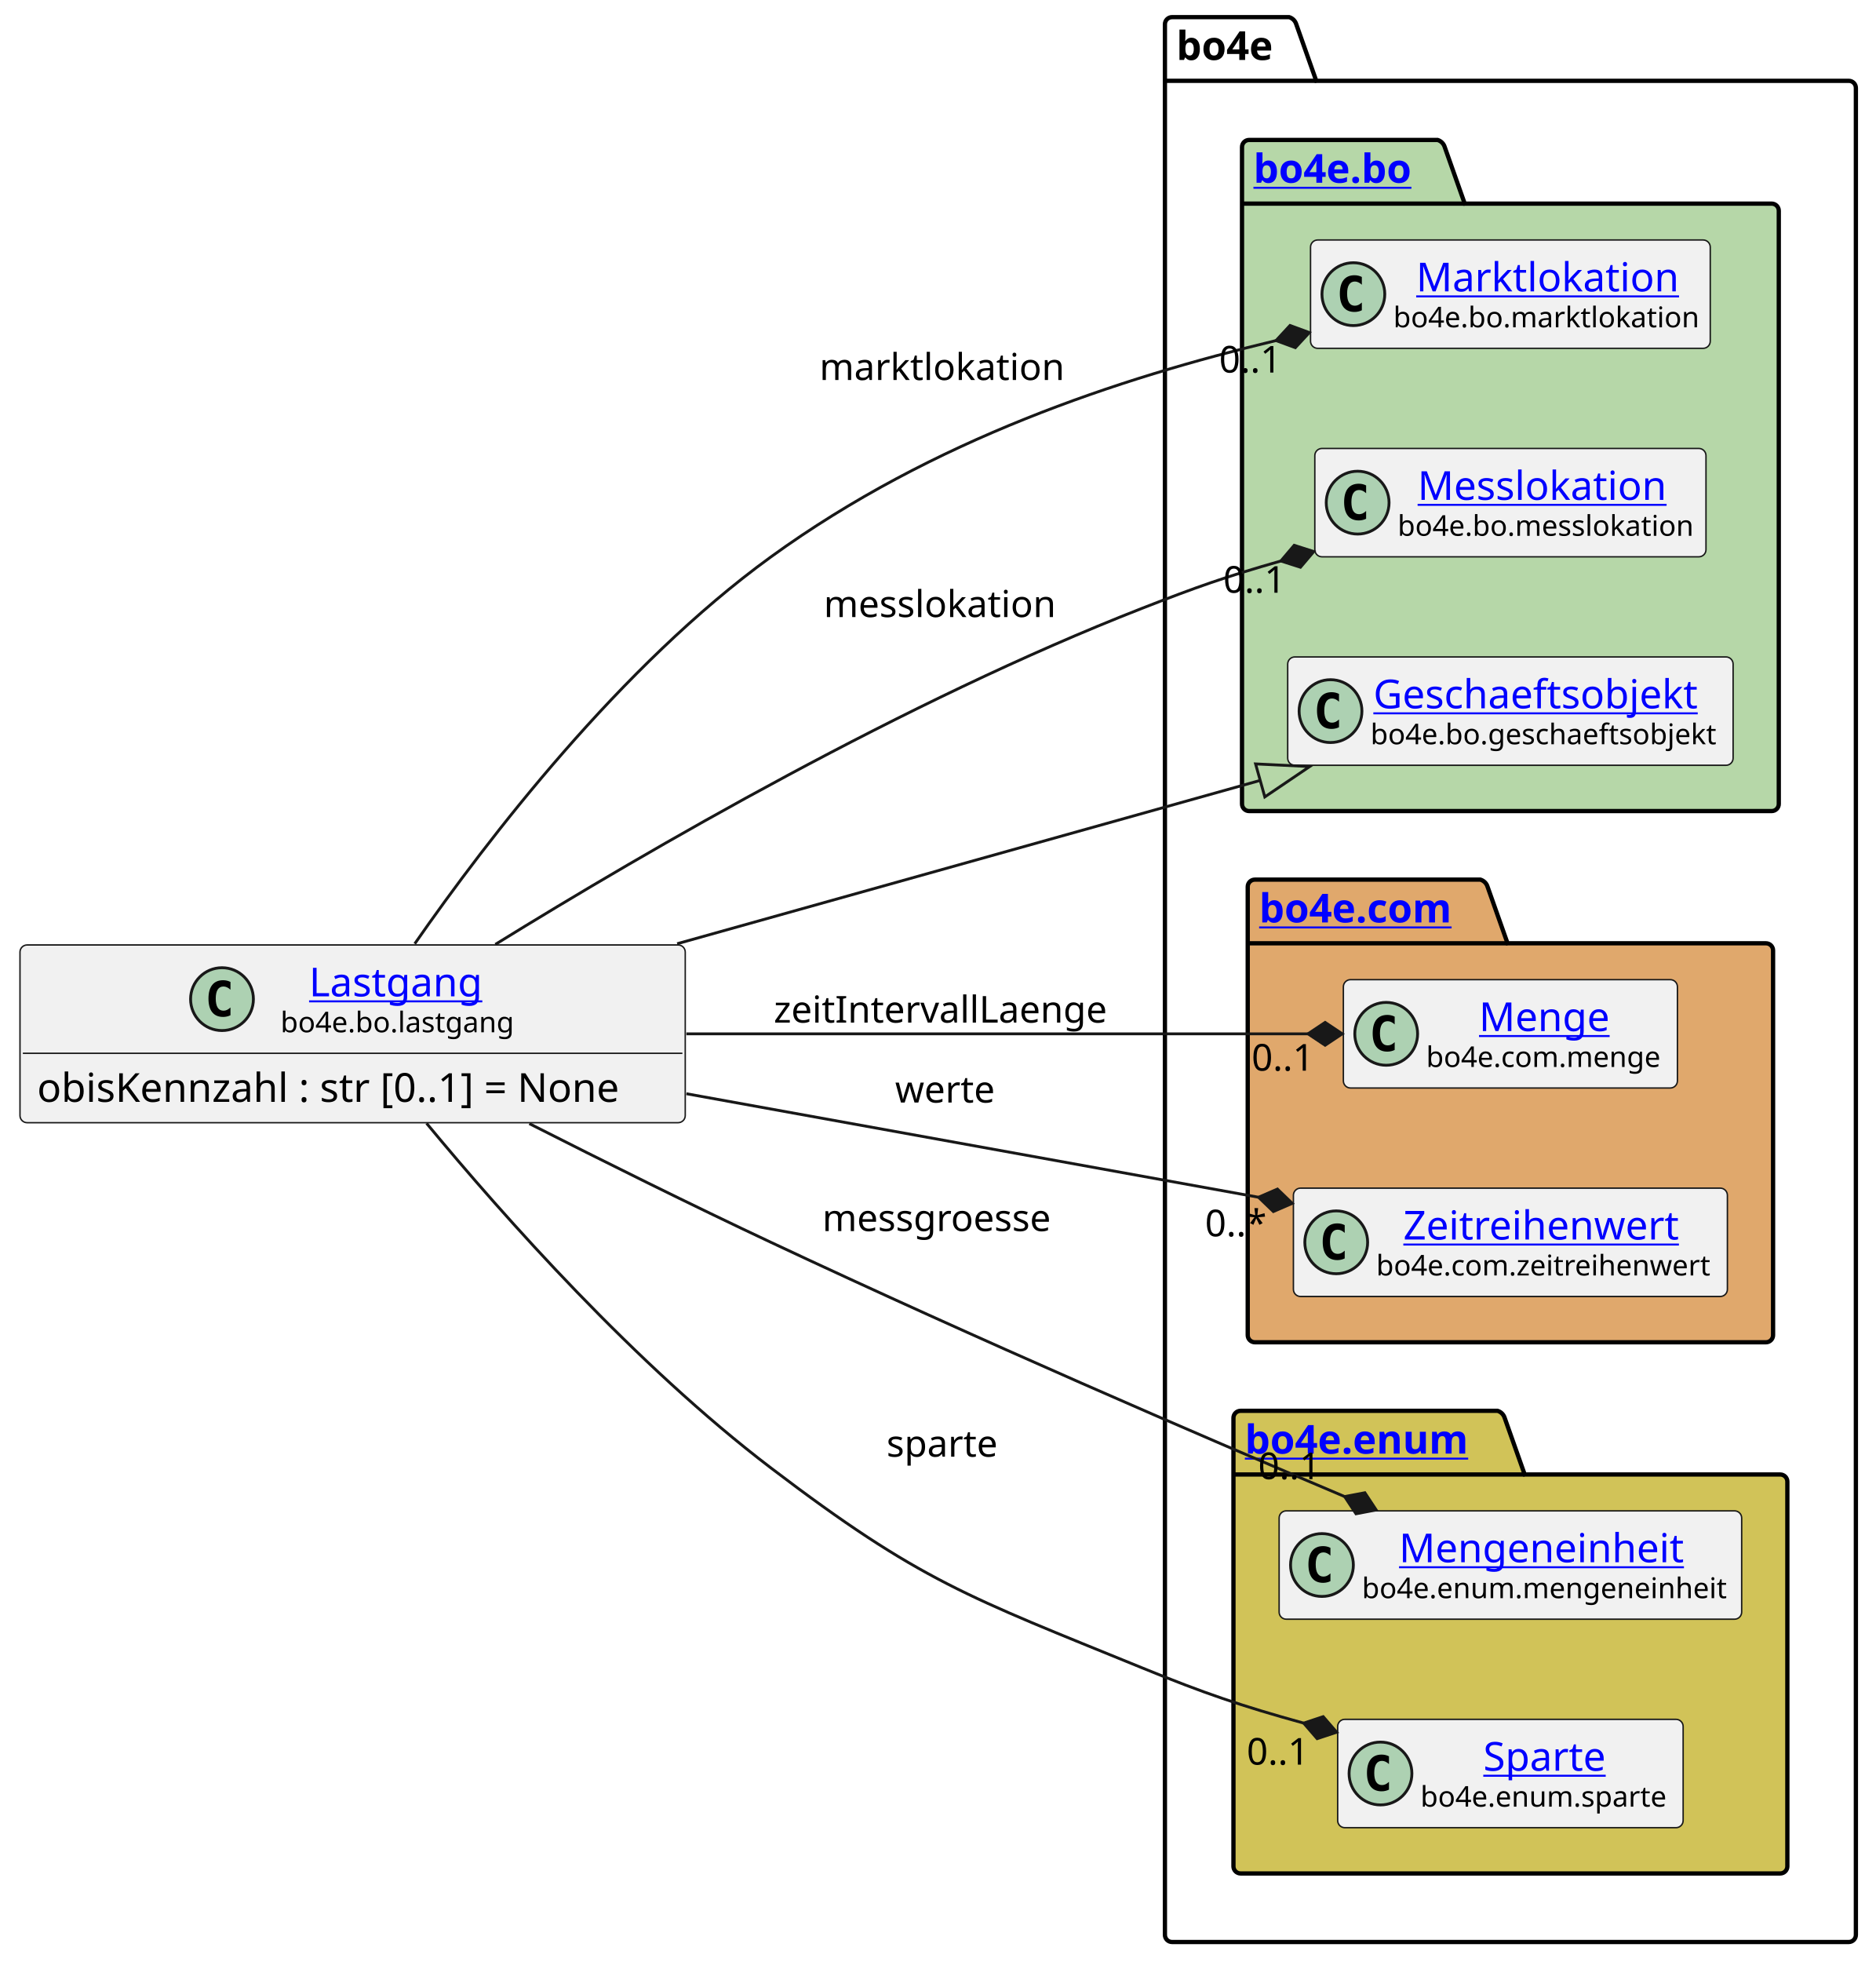
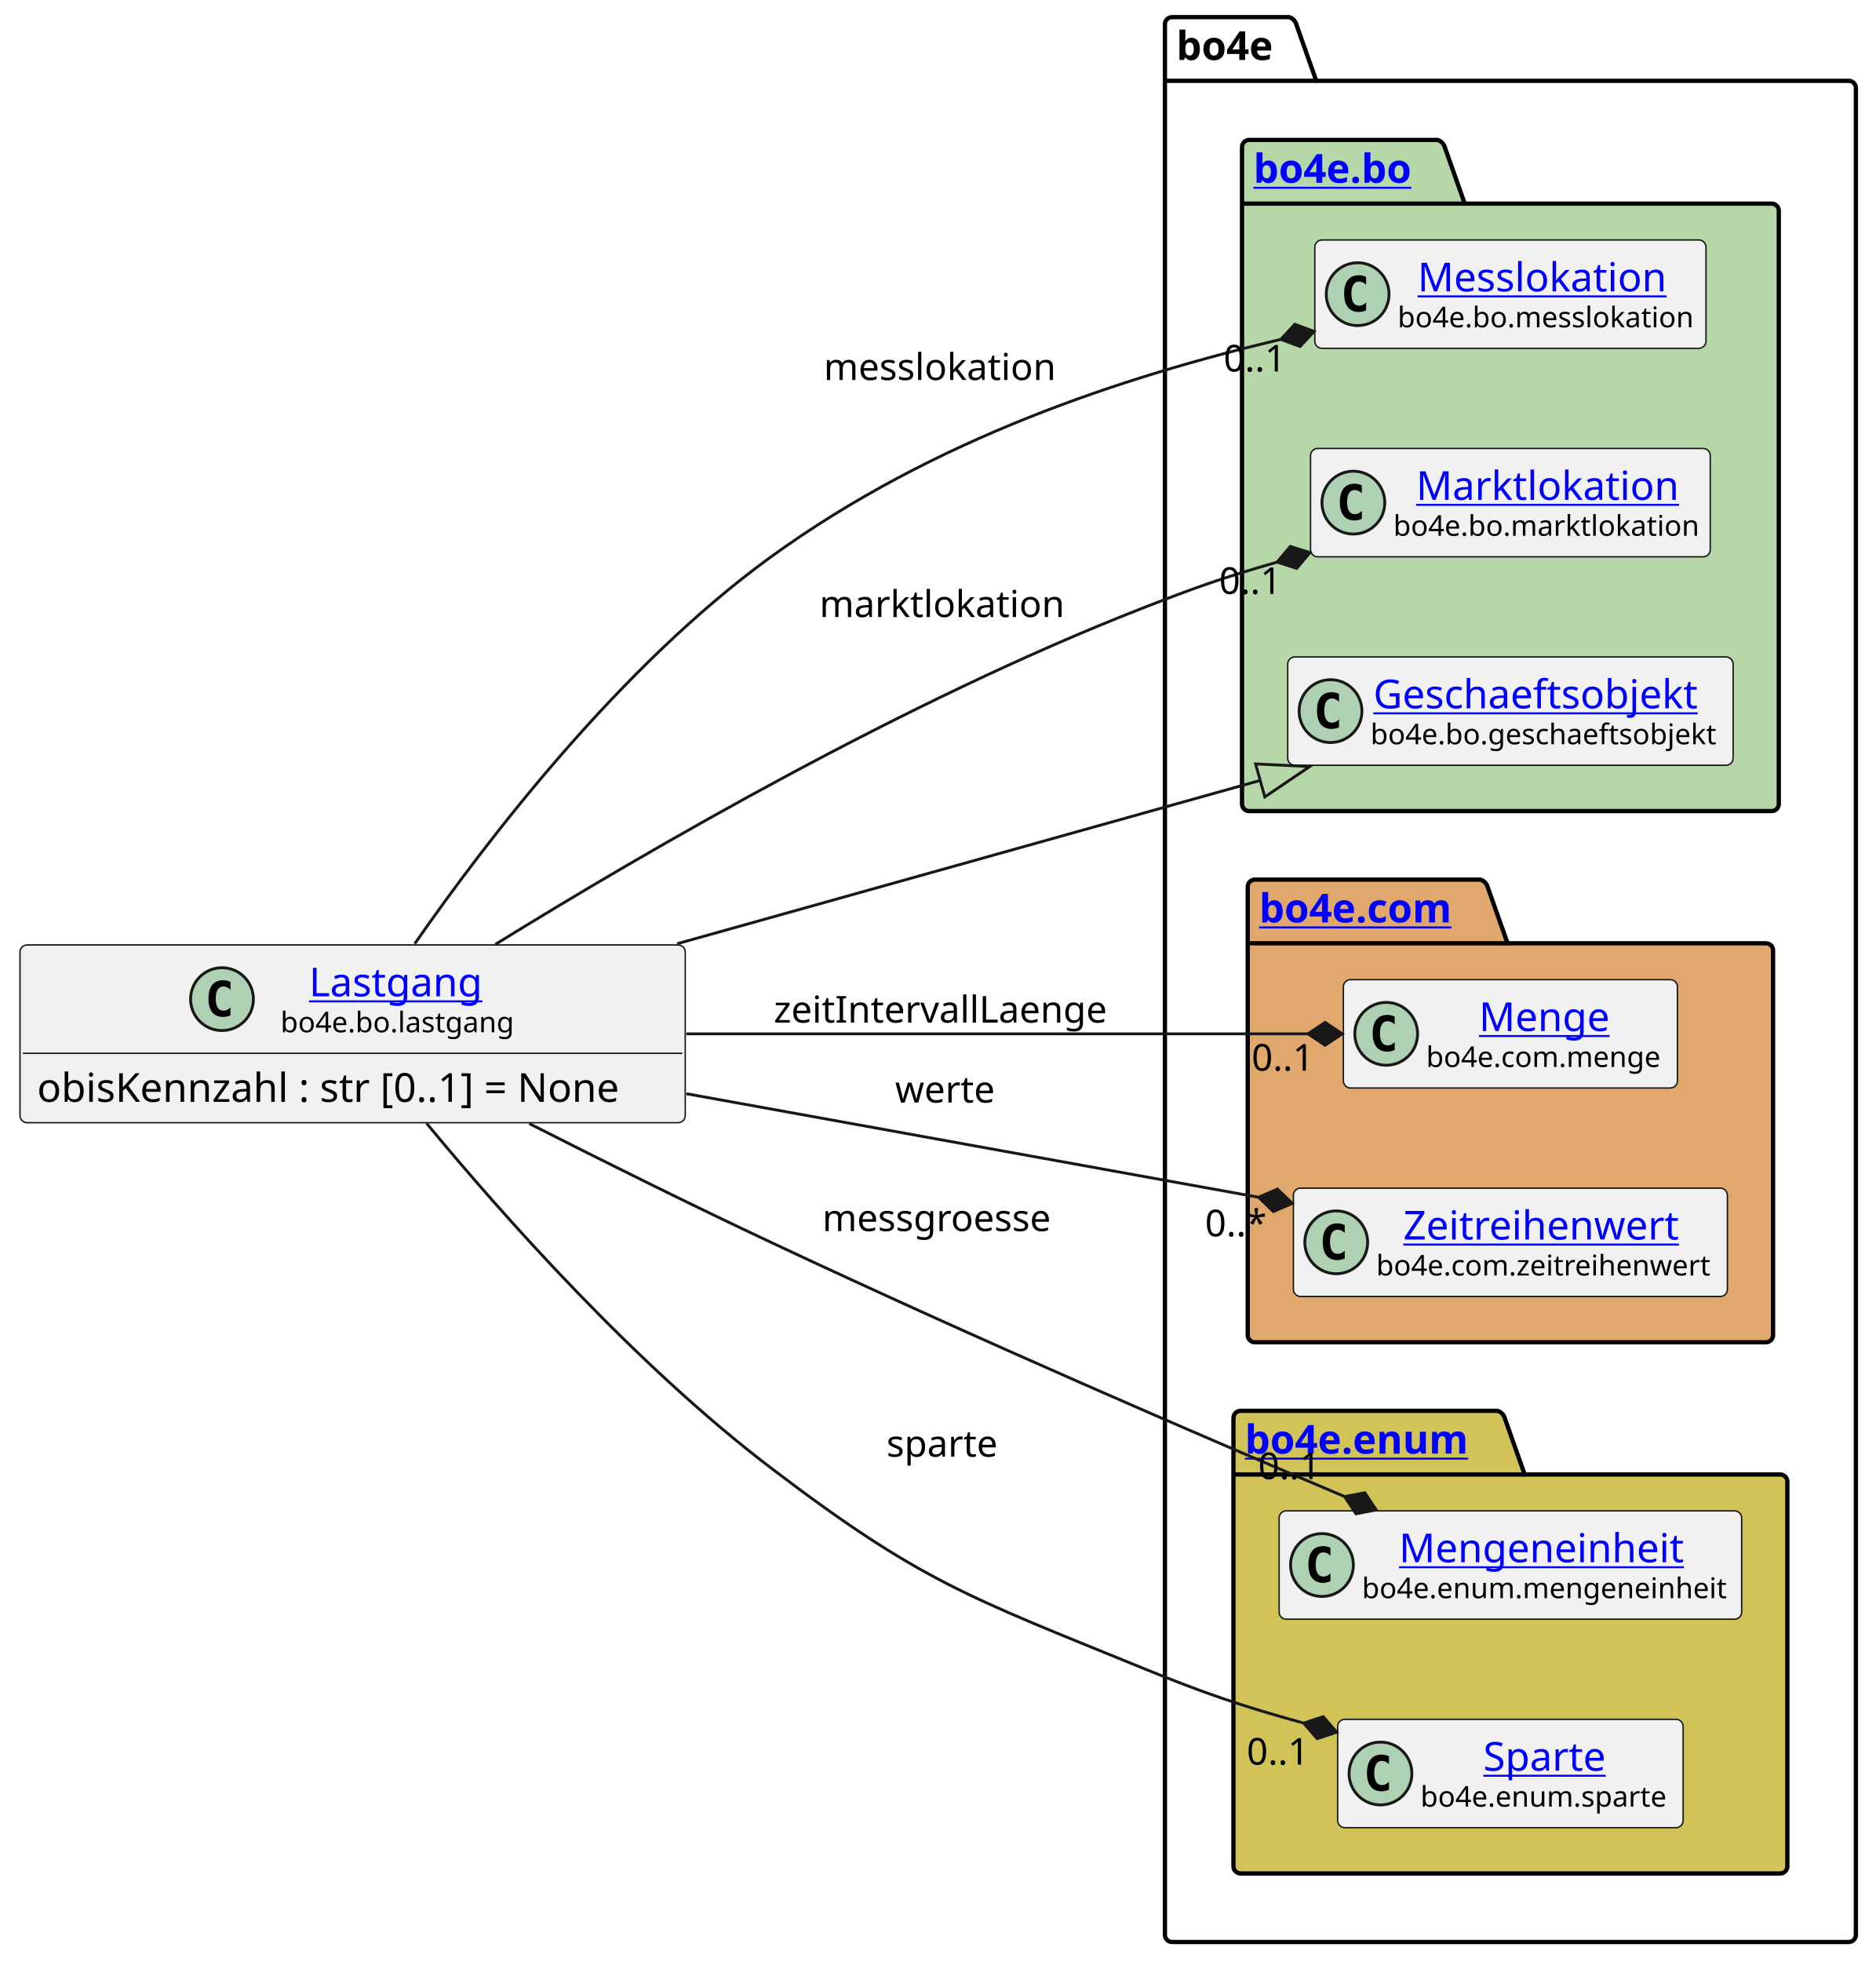
<svg xmlns="http://www.w3.org/2000/svg" xmlns:xlink="http://www.w3.org/1999/xlink" contentStyleType="text/css" height="687px" preserveAspectRatio="none" style="width:657px;height:687px;background:#FFFFFF;" version="1.1" viewBox="0 0 657 687" width="657px" zoomAndPan="magnify">
  <defs />
  <g>
    <g id="cluster_bo4e">
      <path d="M410.5,6 L451.5,6 A3.75,3.75 0 0 1 454,8.5 L461,28.297 L647.5,28.297 A2.5,2.5 0 0 1 650,30.797 L650,677.5 A2.5,2.5 0 0 1 647.5,680 L410.5,680 A2.5,2.5 0 0 1 408,677.5 L408,8.5 A2.5,2.5 0 0 1 410.5,6 " fill="none" style="stroke:#000000;stroke-width:1.5;" />
      <line style="stroke:#000000;stroke-width:1.5;" x1="408" x2="461" y1="28.297" y2="28.297" />
      <text fill="#000000" font-family="sans-serif" font-size="14" font-weight="bold" lengthAdjust="spacing" textLength="40" x="412" y="20.995">bo4e</text>
    </g>
    <g id="cluster_bo">
      <path d="M437.5,49 L503.5,49 A3.75,3.75 0 0 1 506,51.5 L513,71.297 L620.5,71.297 A2.5,2.5 0 0 1 623,73.797 L623,281.5 A2.5,2.5 0 0 1 620.5,284 L437.5,284 A2.5,2.5 0 0 1 435,281.5 L435,51.5 A2.5,2.5 0 0 1 437.5,49 " fill="#B6D7A8" style="stroke:#000000;stroke-width:1.5;" />
      <line style="stroke:#000000;stroke-width:1.5;" x1="435" x2="513" y1="71.297" y2="71.297" />
      <a href="https://bo4e.github.io/BO4E-python/latest/api/bo4e.bo.html" target="_top" title="https://bo4e.github.io/BO4E-python/latest/api/bo4e.bo.html" xlink:actuate="onRequest" xlink:href="https://bo4e.github.io/BO4E-python/latest/api/bo4e.bo.html" xlink:show="new" xlink:title="https://bo4e.github.io/BO4E-python/latest/api/bo4e.bo.html" xlink:type="simple">
        <text fill="#0000FF" font-family="sans-serif" font-size="14" font-weight="bold" lengthAdjust="spacing" text-decoration="underline" textLength="65" x="439" y="63.995">bo4e.bo</text>
      </a>
    </g>
    <g id="cluster_com">
      <path d="M439.5,308 L518.5,308 A3.75,3.75 0 0 1 521,310.5 L528,330.297 L618.5,330.297 A2.5,2.5 0 0 1 621,332.797 L621,467.5 A2.5,2.5 0 0 1 618.5,470 L439.5,470 A2.5,2.5 0 0 1 437,467.5 L437,310.5 A2.5,2.5 0 0 1 439.5,308 " fill="#E0A86C" style="stroke:#000000;stroke-width:1.5;" />
      <line style="stroke:#000000;stroke-width:1.5;" x1="437" x2="528" y1="330.297" y2="330.297" />
      <a href="https://bo4e.github.io/BO4E-python/latest/api/bo4e.com.html" target="_top" title="https://bo4e.github.io/BO4E-python/latest/api/bo4e.com.html" xlink:actuate="onRequest" xlink:href="https://bo4e.github.io/BO4E-python/latest/api/bo4e.com.html" xlink:show="new" xlink:title="https://bo4e.github.io/BO4E-python/latest/api/bo4e.com.html" xlink:type="simple">
        <text fill="#0000FF" font-family="sans-serif" font-size="14" font-weight="bold" lengthAdjust="spacing" text-decoration="underline" textLength="78" x="441" y="322.995">bo4e.com</text>
      </a>
    </g>
    <g id="cluster_enum">
      <path d="M434.5,494 L524.5,494 A3.75,3.75 0 0 1 527,496.5 L534,516.297 L623.5,516.297 A2.5,2.5 0 0 1 626,518.797 L626,653.5 A2.5,2.5 0 0 1 623.5,656 L434.5,656 A2.5,2.5 0 0 1 432,653.5 L432,496.5 A2.5,2.5 0 0 1 434.5,494 " fill="#D1C358" style="stroke:#000000;stroke-width:1.5;" />
      <line style="stroke:#000000;stroke-width:1.5;" x1="432" x2="534" y1="516.297" y2="516.297" />
      <a href="https://bo4e.github.io/BO4E-python/latest/api/bo4e.enum.html" target="_top" title="https://bo4e.github.io/BO4E-python/latest/api/bo4e.enum.html" xlink:actuate="onRequest" xlink:href="https://bo4e.github.io/BO4E-python/latest/api/bo4e.enum.html" xlink:show="new" xlink:title="https://bo4e.github.io/BO4E-python/latest/api/bo4e.enum.html" xlink:type="simple">
        <text fill="#0000FF" font-family="sans-serif" font-size="14" font-weight="bold" lengthAdjust="spacing" text-decoration="underline" textLength="89" x="436" y="508.995">bo4e.enum</text>
      </a>
    </g>
+     <g id="elem_Messlokation">
+       <rect codeLine="8" fill="#F1F1F1" height="37.938" id="Messlokation" rx="2.5" ry="2.5" style="stroke:#181818;stroke-width:0.5;" width="137" x="460.5" y="84.03" />
+       <ellipse cx="475.5" cy="102.999" fill="#ADD1B2" rx="11" ry="11" style="stroke:#181818;stroke-width:1.0;" />
+       <path d="M478.469,108.639 Q477.891,108.936 477.25,109.077 Q476.609,109.233 475.906,109.233 Q473.406,109.233 472.078,107.593 Q470.766,105.936 470.766,102.811 Q470.766,99.686 472.078,98.03 Q473.406,96.374 475.906,96.374 Q476.609,96.374 477.25,96.53 Q477.906,96.686 478.469,96.983 L478.469,99.702 Q477.844,99.124 477.25,98.858 Q476.656,98.577 476.031,98.577 Q474.688,98.577 474,99.655 Q473.312,100.718 473.312,102.811 Q473.312,104.905 474,105.983 Q474.688,107.046 476.031,107.046 Q476.656,107.046 477.25,106.78 Q477.844,106.499 478.469,105.921 L478.469,108.639 Z " fill="#000000" />
+       <a href="https://bo4e.github.io/BO4E-python/latest/api/bo4e.bo.html#bo4e.bo.messlokation.Messlokation" target="_top" title="https://bo4e.github.io/BO4E-python/latest/api/bo4e.bo.html#bo4e.bo.messlokation.Messlokation" xlink:actuate="onRequest" xlink:href="https://bo4e.github.io/BO4E-python/latest/api/bo4e.bo.html#bo4e.bo.messlokation.Messlokation" xlink:show="new" xlink:title="https://bo4e.github.io/BO4E-python/latest/api/bo4e.bo.html#bo4e.bo.messlokation.Messlokation" xlink:type="simple">
+         <text fill="#0000FF" font-family="sans-serif" font-size="14" lengthAdjust="spacing" text-decoration="underline" textLength="91" x="496.5" y="102.025">Messlokation</text>
+       </a>
+       <text fill="#000000" font-family="sans-serif" font-size="10" lengthAdjust="spacing" textLength="105" x="489.5" y="114.609">bo4e.bo.messlokation</text>
+     </g>
    <g id="elem_Marktlokation">
-       <rect codeLine="8" fill="#F1F1F1" height="37.938" id="Marktlokation" rx="2.5" ry="2.5" style="stroke:#181818;stroke-width:0.5;" width="140" x="459" y="84.03" />
-       <ellipse cx="474" cy="102.999" fill="#ADD1B2" rx="11" ry="11" style="stroke:#181818;stroke-width:1.0;" />
-       <path d="M476.969,108.639 Q476.391,108.936 475.75,109.077 Q475.109,109.233 474.406,109.233 Q471.906,109.233 470.578,107.593 Q469.266,105.936 469.266,102.811 Q469.266,99.686 470.578,98.03 Q471.906,96.374 474.406,96.374 Q475.109,96.374 475.75,96.53 Q476.406,96.686 476.969,96.983 L476.969,99.702 Q476.344,99.124 475.75,98.858 Q475.156,98.577 474.531,98.577 Q473.188,98.577 472.5,99.655 Q471.812,100.718 471.812,102.811 Q471.812,104.905 472.5,105.983 Q473.188,107.046 474.531,107.046 Q475.156,107.046 475.75,106.78 Q476.344,106.499 476.969,105.921 L476.969,108.639 Z " fill="#000000" />
+       <rect codeLine="9" fill="#F1F1F1" height="37.938" id="Marktlokation" rx="2.5" ry="2.5" style="stroke:#181818;stroke-width:0.5;" width="140" x="459" y="157.03" />
+       <ellipse cx="474" cy="175.999" fill="#ADD1B2" rx="11" ry="11" style="stroke:#181818;stroke-width:1.0;" />
+       <path d="M476.969,181.639 Q476.391,181.936 475.75,182.077 Q475.109,182.233 474.406,182.233 Q471.906,182.233 470.578,180.593 Q469.266,178.936 469.266,175.811 Q469.266,172.686 470.578,171.03 Q471.906,169.374 474.406,169.374 Q475.109,169.374 475.75,169.53 Q476.406,169.686 476.969,169.983 L476.969,172.702 Q476.344,172.124 475.75,171.858 Q475.156,171.577 474.531,171.577 Q473.188,171.577 472.5,172.655 Q471.812,173.718 471.812,175.811 Q471.812,177.905 472.5,178.983 Q473.188,180.046 474.531,180.046 Q475.156,180.046 475.75,179.78 Q476.344,179.499 476.969,178.921 L476.969,181.639 Z " fill="#000000" />
      <a href="https://bo4e.github.io/BO4E-python/latest/api/bo4e.bo.html#bo4e.bo.marktlokation.Marktlokation" target="_top" title="https://bo4e.github.io/BO4E-python/latest/api/bo4e.bo.html#bo4e.bo.marktlokation.Marktlokation" xlink:actuate="onRequest" xlink:href="https://bo4e.github.io/BO4E-python/latest/api/bo4e.bo.html#bo4e.bo.marktlokation.Marktlokation" xlink:show="new" xlink:title="https://bo4e.github.io/BO4E-python/latest/api/bo4e.bo.html#bo4e.bo.marktlokation.Marktlokation" xlink:type="simple">
-         <text fill="#0000FF" font-family="sans-serif" font-size="14" lengthAdjust="spacing" text-decoration="underline" textLength="92" x="496" y="102.025">Marktlokation</text>
+         <text fill="#0000FF" font-family="sans-serif" font-size="14" lengthAdjust="spacing" text-decoration="underline" textLength="92" x="496" y="175.025">Marktlokation</text>
      </a>
-       <text fill="#000000" font-family="sans-serif" font-size="10" lengthAdjust="spacing" textLength="108" x="488" y="114.609">bo4e.bo.marktlokation</text>
-     </g>
-     <g id="elem_Messlokation">
-       <rect codeLine="9" fill="#F1F1F1" height="37.938" id="Messlokation" rx="2.5" ry="2.5" style="stroke:#181818;stroke-width:0.5;" width="137" x="460.5" y="157.03" />
-       <ellipse cx="475.5" cy="175.999" fill="#ADD1B2" rx="11" ry="11" style="stroke:#181818;stroke-width:1.0;" />
-       <path d="M478.469,181.639 Q477.891,181.936 477.25,182.077 Q476.609,182.233 475.906,182.233 Q473.406,182.233 472.078,180.593 Q470.766,178.936 470.766,175.811 Q470.766,172.686 472.078,171.03 Q473.406,169.374 475.906,169.374 Q476.609,169.374 477.25,169.53 Q477.906,169.686 478.469,169.983 L478.469,172.702 Q477.844,172.124 477.25,171.858 Q476.656,171.577 476.031,171.577 Q474.688,171.577 474,172.655 Q473.312,173.718 473.312,175.811 Q473.312,177.905 474,178.983 Q474.688,180.046 476.031,180.046 Q476.656,180.046 477.25,179.78 Q477.844,179.499 478.469,178.921 L478.469,181.639 Z " fill="#000000" />
-       <a href="https://bo4e.github.io/BO4E-python/latest/api/bo4e.bo.html#bo4e.bo.messlokation.Messlokation" target="_top" title="https://bo4e.github.io/BO4E-python/latest/api/bo4e.bo.html#bo4e.bo.messlokation.Messlokation" xlink:actuate="onRequest" xlink:href="https://bo4e.github.io/BO4E-python/latest/api/bo4e.bo.html#bo4e.bo.messlokation.Messlokation" xlink:show="new" xlink:title="https://bo4e.github.io/BO4E-python/latest/api/bo4e.bo.html#bo4e.bo.messlokation.Messlokation" xlink:type="simple">
-         <text fill="#0000FF" font-family="sans-serif" font-size="14" lengthAdjust="spacing" text-decoration="underline" textLength="91" x="496.5" y="175.025">Messlokation</text>
-       </a>
-       <text fill="#000000" font-family="sans-serif" font-size="10" lengthAdjust="spacing" textLength="105" x="489.5" y="187.609">bo4e.bo.messlokation</text>
+       <text fill="#000000" font-family="sans-serif" font-size="10" lengthAdjust="spacing" textLength="108" x="488" y="187.609">bo4e.bo.marktlokation</text>
    </g>
    <g id="elem_Geschaeftsobjekt">
      <rect codeLine="10" fill="#F1F1F1" height="37.938" id="Geschaeftsobjekt" rx="2.5" ry="2.5" style="stroke:#181818;stroke-width:0.5;" width="156" x="451" y="230.03" />
      <ellipse cx="466" cy="248.999" fill="#ADD1B2" rx="11" ry="11" style="stroke:#181818;stroke-width:1.0;" />
      <path d="M468.969,254.639 Q468.391,254.936 467.75,255.077 Q467.109,255.233 466.406,255.233 Q463.906,255.233 462.578,253.593 Q461.266,251.936 461.266,248.811 Q461.266,245.686 462.578,244.03 Q463.906,242.374 466.406,242.374 Q467.109,242.374 467.75,242.53 Q468.406,242.686 468.969,242.983 L468.969,245.702 Q468.344,245.124 467.75,244.858 Q467.156,244.577 466.531,244.577 Q465.188,244.577 464.5,245.655 Q463.812,246.718 463.812,248.811 Q463.812,250.905 464.5,251.983 Q465.188,253.046 466.531,253.046 Q467.156,253.046 467.75,252.78 Q468.344,252.499 468.969,251.921 L468.969,254.639 Z " fill="#000000" />
      <a href="https://bo4e.github.io/BO4E-python/latest/api/bo4e.bo.html#bo4e.bo.geschaeftsobjekt.Geschaeftsobjekt" target="_top" title="https://bo4e.github.io/BO4E-python/latest/api/bo4e.bo.html#bo4e.bo.geschaeftsobjekt.Geschaeftsobjekt" xlink:actuate="onRequest" xlink:href="https://bo4e.github.io/BO4E-python/latest/api/bo4e.bo.html#bo4e.bo.geschaeftsobjekt.Geschaeftsobjekt" xlink:show="new" xlink:title="https://bo4e.github.io/BO4E-python/latest/api/bo4e.bo.html#bo4e.bo.geschaeftsobjekt.Geschaeftsobjekt" xlink:type="simple">
        <text fill="#0000FF" font-family="sans-serif" font-size="14" lengthAdjust="spacing" text-decoration="underline" textLength="122" x="481" y="248.025">Geschaeftsobjekt</text>
      </a>
      <text fill="#000000" font-family="sans-serif" font-size="10" lengthAdjust="spacing" textLength="124" x="480" y="260.609">bo4e.bo.geschaeftsobjekt</text>
    </g>
    <g id="elem_Menge">
      <rect codeLine="13" fill="#F1F1F1" height="37.938" id="Menge" rx="2.5" ry="2.5" style="stroke:#181818;stroke-width:0.5;" width="117" x="470.5" y="343.03" />
      <ellipse cx="485.5" cy="361.999" fill="#ADD1B2" rx="11" ry="11" style="stroke:#181818;stroke-width:1.0;" />
      <path d="M488.469,367.639 Q487.891,367.936 487.25,368.077 Q486.609,368.233 485.906,368.233 Q483.406,368.233 482.078,366.592 Q480.766,364.936 480.766,361.811 Q480.766,358.686 482.078,357.03 Q483.406,355.374 485.906,355.374 Q486.609,355.374 487.25,355.53 Q487.906,355.686 488.469,355.983 L488.469,358.702 Q487.844,358.124 487.25,357.858 Q486.656,357.577 486.031,357.577 Q484.688,357.577 484,358.655 Q483.312,359.717 483.312,361.811 Q483.312,363.905 484,364.983 Q484.688,366.046 486.031,366.046 Q486.656,366.046 487.25,365.78 Q487.844,365.499 488.469,364.921 L488.469,367.639 Z " fill="#000000" />
      <a href="https://bo4e.github.io/BO4E-python/latest/api/bo4e.com.html#bo4e.com.menge.Menge" target="_top" title="https://bo4e.github.io/BO4E-python/latest/api/bo4e.com.html#bo4e.com.menge.Menge" xlink:actuate="onRequest" xlink:href="https://bo4e.github.io/BO4E-python/latest/api/bo4e.com.html#bo4e.com.menge.Menge" xlink:show="new" xlink:title="https://bo4e.github.io/BO4E-python/latest/api/bo4e.com.html#bo4e.com.menge.Menge" xlink:type="simple">
        <text fill="#0000FF" font-family="sans-serif" font-size="14" lengthAdjust="spacing" text-decoration="underline" textLength="48" x="518" y="361.025">Menge</text>
      </a>
      <text fill="#000000" font-family="sans-serif" font-size="10" lengthAdjust="spacing" textLength="85" x="499.5" y="373.609">bo4e.com.menge</text>
    </g>
    <g id="elem_Zeitreihenwert">
      <rect codeLine="14" fill="#F1F1F1" height="37.938" id="Zeitreihenwert" rx="2.5" ry="2.5" style="stroke:#181818;stroke-width:0.5;" width="152" x="453" y="416.03" />
      <ellipse cx="468" cy="434.999" fill="#ADD1B2" rx="11" ry="11" style="stroke:#181818;stroke-width:1.0;" />
      <path d="M470.969,440.639 Q470.391,440.936 469.75,441.077 Q469.109,441.233 468.406,441.233 Q465.906,441.233 464.578,439.592 Q463.266,437.936 463.266,434.811 Q463.266,431.686 464.578,430.03 Q465.906,428.374 468.406,428.374 Q469.109,428.374 469.75,428.53 Q470.406,428.686 470.969,428.983 L470.969,431.702 Q470.344,431.124 469.75,430.858 Q469.156,430.577 468.531,430.577 Q467.188,430.577 466.5,431.655 Q465.812,432.717 465.812,434.811 Q465.812,436.905 466.5,437.983 Q467.188,439.046 468.531,439.046 Q469.156,439.046 469.75,438.78 Q470.344,438.499 470.969,437.921 L470.969,440.639 Z " fill="#000000" />
      <a href="https://bo4e.github.io/BO4E-python/latest/api/bo4e.com.html#bo4e.com.zeitreihenwert.Zeitreihenwert" target="_top" title="https://bo4e.github.io/BO4E-python/latest/api/bo4e.com.html#bo4e.com.zeitreihenwert.Zeitreihenwert" xlink:actuate="onRequest" xlink:href="https://bo4e.github.io/BO4E-python/latest/api/bo4e.com.html#bo4e.com.zeitreihenwert.Zeitreihenwert" xlink:show="new" xlink:title="https://bo4e.github.io/BO4E-python/latest/api/bo4e.com.html#bo4e.com.zeitreihenwert.Zeitreihenwert" xlink:type="simple">
        <text fill="#0000FF" font-family="sans-serif" font-size="14" lengthAdjust="spacing" text-decoration="underline" textLength="101" x="491.5" y="434.025">Zeitreihenwert</text>
      </a>
      <text fill="#000000" font-family="sans-serif" font-size="10" lengthAdjust="spacing" textLength="120" x="482" y="446.609">bo4e.com.zeitreihenwert</text>
    </g>
    <g id="elem_Mengeneinheit">
      <rect codeLine="17" fill="#F1F1F1" height="37.938" id="Mengeneinheit" rx="2.5" ry="2.5" style="stroke:#181818;stroke-width:0.5;" width="162" x="448" y="529.03" />
      <ellipse cx="463" cy="547.999" fill="#ADD1B2" rx="11" ry="11" style="stroke:#181818;stroke-width:1.0;" />
      <path d="M465.969,553.639 Q465.391,553.936 464.75,554.077 Q464.109,554.233 463.406,554.233 Q460.906,554.233 459.578,552.592 Q458.266,550.936 458.266,547.811 Q458.266,544.686 459.578,543.03 Q460.906,541.374 463.406,541.374 Q464.109,541.374 464.75,541.53 Q465.406,541.686 465.969,541.983 L465.969,544.702 Q465.344,544.124 464.75,543.858 Q464.156,543.577 463.531,543.577 Q462.188,543.577 461.5,544.655 Q460.812,545.717 460.812,547.811 Q460.812,549.905 461.5,550.983 Q462.188,552.046 463.531,552.046 Q464.156,552.046 464.75,551.78 Q465.344,551.499 465.969,550.921 L465.969,553.639 Z " fill="#000000" />
      <a href="https://bo4e.github.io/BO4E-python/latest/api/bo4e.enum.html#bo4e.enum.mengeneinheit.Mengeneinheit" target="_top" title="https://bo4e.github.io/BO4E-python/latest/api/bo4e.enum.html#bo4e.enum.mengeneinheit.Mengeneinheit" xlink:actuate="onRequest" xlink:href="https://bo4e.github.io/BO4E-python/latest/api/bo4e.enum.html#bo4e.enum.mengeneinheit.Mengeneinheit" xlink:show="new" xlink:title="https://bo4e.github.io/BO4E-python/latest/api/bo4e.enum.html#bo4e.enum.mengeneinheit.Mengeneinheit" xlink:type="simple">
        <text fill="#0000FF" font-family="sans-serif" font-size="14" lengthAdjust="spacing" text-decoration="underline" textLength="104" x="490" y="547.025">Mengeneinheit</text>
      </a>
      <text fill="#000000" font-family="sans-serif" font-size="10" lengthAdjust="spacing" textLength="130" x="477" y="559.609">bo4e.enum.mengeneinheit</text>
    </g>
    <g id="elem_Sparte">
      <rect codeLine="18" fill="#F1F1F1" height="37.938" id="Sparte" rx="2.5" ry="2.5" style="stroke:#181818;stroke-width:0.5;" width="121" x="468.5" y="602.03" />
      <ellipse cx="483.5" cy="620.999" fill="#ADD1B2" rx="11" ry="11" style="stroke:#181818;stroke-width:1.0;" />
      <path d="M486.469,626.639 Q485.891,626.936 485.25,627.077 Q484.609,627.233 483.906,627.233 Q481.406,627.233 480.078,625.592 Q478.766,623.936 478.766,620.811 Q478.766,617.686 480.078,616.03 Q481.406,614.374 483.906,614.374 Q484.609,614.374 485.25,614.53 Q485.906,614.686 486.469,614.983 L486.469,617.702 Q485.844,617.124 485.25,616.858 Q484.656,616.577 484.031,616.577 Q482.688,616.577 482,617.655 Q481.312,618.717 481.312,620.811 Q481.312,622.905 482,623.983 Q482.688,625.046 484.031,625.046 Q484.656,625.046 485.25,624.78 Q485.844,624.499 486.469,623.921 L486.469,626.639 Z " fill="#000000" />
      <a href="https://bo4e.github.io/BO4E-python/latest/api/bo4e.enum.html#bo4e.enum.sparte.Sparte" target="_top" title="https://bo4e.github.io/BO4E-python/latest/api/bo4e.enum.html#bo4e.enum.sparte.Sparte" xlink:actuate="onRequest" xlink:href="https://bo4e.github.io/BO4E-python/latest/api/bo4e.enum.html#bo4e.enum.sparte.Sparte" xlink:show="new" xlink:title="https://bo4e.github.io/BO4E-python/latest/api/bo4e.enum.html#bo4e.enum.sparte.Sparte" xlink:type="simple">
        <text fill="#0000FF" font-family="sans-serif" font-size="14" lengthAdjust="spacing" text-decoration="underline" textLength="45" x="519.5" y="620.025">Sparte</text>
      </a>
      <text fill="#000000" font-family="sans-serif" font-size="10" lengthAdjust="spacing" textLength="89" x="497.5" y="632.609">bo4e.enum.sparte</text>
    </g>
    <g id="elem_Lastgang">
      <rect codeLine="3" fill="#F1F1F1" height="62.234" id="Lastgang" rx="2.5" ry="2.5" style="stroke:#181818;stroke-width:0.5;" width="233" x="7" y="330.88" />
      <ellipse cx="77.75" cy="349.849" fill="#ADD1B2" rx="11" ry="11" style="stroke:#181818;stroke-width:1.0;" />
      <path d="M80.719,355.489 Q80.141,355.786 79.5,355.927 Q78.859,356.083 78.156,356.083 Q75.656,356.083 74.328,354.442 Q73.016,352.786 73.016,349.661 Q73.016,346.536 74.328,344.88 Q75.656,343.224 78.156,343.224 Q78.859,343.224 79.5,343.38 Q80.156,343.536 80.719,343.833 L80.719,346.552 Q80.094,345.974 79.5,345.708 Q78.906,345.427 78.281,345.427 Q76.938,345.427 76.25,346.505 Q75.562,347.567 75.562,349.661 Q75.562,351.755 76.25,352.833 Q76.938,353.896 78.281,353.896 Q78.906,353.896 79.5,353.63 Q80.094,353.349 80.719,352.771 L80.719,355.489 Z " fill="#000000" />
      <a href="https://bo4e.github.io/BO4E-python/latest/api/bo4e.bo.html#bo4e.bo.lastgang.Lastgang" target="_top" title="https://bo4e.github.io/BO4E-python/latest/api/bo4e.bo.html#bo4e.bo.lastgang.Lastgang" xlink:actuate="onRequest" xlink:href="https://bo4e.github.io/BO4E-python/latest/api/bo4e.bo.html#bo4e.bo.lastgang.Lastgang" xlink:show="new" xlink:title="https://bo4e.github.io/BO4E-python/latest/api/bo4e.bo.html#bo4e.bo.lastgang.Lastgang" xlink:type="simple">
        <text fill="#0000FF" font-family="sans-serif" font-size="14" lengthAdjust="spacing" text-decoration="underline" textLength="63" x="108.25" y="348.875">Lastgang</text>
      </a>
      <text fill="#000000" font-family="sans-serif" font-size="10" lengthAdjust="spacing" textLength="83" x="98.25" y="361.459">bo4e.bo.lastgang</text>
      <line style="stroke:#181818;stroke-width:0.5;" x1="8" x2="239" y1="368.817" y2="368.817" />
      <text fill="#000000" font-family="sans-serif" font-size="14" lengthAdjust="spacing" textLength="221" x="13" y="385.813">obisKennzahl : str [0..1] = None</text>
    </g>
    <g id="link_Lastgang_Geschaeftsobjekt">
      <path codeLine="21" d="M237.17,330.45 C308.28,310.53 380.547,290.293 441.367,273.263 " fill="none" id="Lastgang-to-Geschaeftsobjekt" style="stroke:#181818;stroke-width:1.0;" />
      <polygon fill="none" points="458.7,268.41,439.749,267.486,442.985,279.041,458.7,268.41" style="stroke:#181818;stroke-width:1.0;" />
    </g>
    <g id="link_Lastgang_Sparte">
      <path codeLine="22" d="M149.4,393.33 C176.59,426.18 222.62,477.94 270,514 C322.22,553.74 339.25,559.19 400,584 C421.74,592.88 434.792,597.341 456.592,603.351 " fill="none" id="Lastgang-to-Sparte" style="stroke:#181818;stroke-width:1.0;" />
      <polygon fill="#181818" points="468.16,606.54,463.439,601.089,456.592,603.351,461.313,608.802,468.16,606.54" style="stroke:#181818;stroke-width:1.0;" />
      <text fill="#000000" font-family="sans-serif" font-size="13" lengthAdjust="spacing" textLength="41" x="310.5" y="510.067">sparte</text>
      <text fill="#000000" font-family="sans-serif" font-size="13" lengthAdjust="spacing" textLength="24" x="436.648" y="617.896">0..1</text>
    </g>
    <g id="link_Lastgang_Mengeneinheit">
      <path codeLine="23" d="M185.39,393.44 C211.32,406.59 241.99,421.85 270,435 C343.48,469.5 419.099,502.094 470.949,524.034 " fill="none" id="Lastgang-to-Mengeneinheit" style="stroke:#181818;stroke-width:1.0;" />
      <polygon fill="#181818" points="482,528.71,478.033,522.688,470.949,524.034,474.916,530.056,482,528.71" style="stroke:#181818;stroke-width:1.0;" />
      <text fill="#000000" font-family="sans-serif" font-size="13" lengthAdjust="spacing" textLength="86" x="288" y="431.067">messgroesse</text>
      <text fill="#000000" font-family="sans-serif" font-size="13" lengthAdjust="spacing" textLength="24" x="440.669" y="517.927">0..1</text>
    </g>
    <g id="link_Lastgang_Marktlokation">
-       <path codeLine="24" d="M145.26,330.46 C170.83,293.7 217.38,233.14 270,195 C326.7,153.91 391.861,132.448 446.911,119.248 " fill="none" id="Lastgang-to-Marktlokation" style="stroke:#181818;stroke-width:1.0;" />
-       <polygon fill="#181818" points="458.58,116.45,451.813,113.959,446.911,119.248,453.678,121.739,458.58,116.45" style="stroke:#181818;stroke-width:1.0;" />
-       <text fill="#000000" font-family="sans-serif" font-size="13" lengthAdjust="spacing" textLength="88" x="287" y="133.067">marktlokation</text>
-       <text fill="#000000" font-family="sans-serif" font-size="13" lengthAdjust="spacing" textLength="24" x="426.982" y="130.454">0..1</text>
+       <path codeLine="24" d="M173.49,330.68 C227.23,297.48 316.94,245.46 400,213 C418.74,205.68 427.998,202.38 447.278,196.83 " fill="none" id="Lastgang-to-Marktlokation" style="stroke:#181818;stroke-width:1.0;" />
+       <polygon fill="#181818" points="458.81,193.51,451.938,191.326,447.278,196.83,454.151,199.014,458.81,193.51" style="stroke:#181818;stroke-width:1.0;" />
+       <text fill="#000000" font-family="sans-serif" font-size="13" lengthAdjust="spacing" textLength="88" x="287" y="216.067">marktlokation</text>
+       <text fill="#000000" font-family="sans-serif" font-size="13" lengthAdjust="spacing" textLength="24" x="426.976" y="207.967">0..1</text>
    </g>
    <g id="link_Lastgang_Messlokation">
-       <path codeLine="25" d="M173.49,330.68 C227.23,297.48 316.94,245.46 400,213 C419.18,205.51 428.953,202.05 448.603,196.43 " fill="none" id="Lastgang-to-Messlokation" style="stroke:#181818;stroke-width:1.0;" />
-       <polygon fill="#181818" points="460.14,193.13,453.271,190.934,448.603,196.43,455.471,198.626,460.14,193.13" style="stroke:#181818;stroke-width:1.0;" />
-       <text fill="#000000" font-family="sans-serif" font-size="13" lengthAdjust="spacing" textLength="85" x="288.5" y="216.067">messlokation</text>
-       <text fill="#000000" font-family="sans-serif" font-size="13" lengthAdjust="spacing" textLength="24" x="428.433" y="207.551">0..1</text>
+       <path codeLine="25" d="M145.26,330.46 C170.83,293.7 217.38,233.14 270,195 C327.28,153.49 393.425,131.935 448.575,118.825 " fill="none" id="Lastgang-to-Messlokation" style="stroke:#181818;stroke-width:1.0;" />
+       <polygon fill="#181818" points="460.25,116.05,453.488,113.546,448.575,118.825,455.338,121.329,460.25,116.05" style="stroke:#181818;stroke-width:1.0;" />
+       <text fill="#000000" font-family="sans-serif" font-size="13" lengthAdjust="spacing" textLength="85" x="288.5" y="133.067">messlokation</text>
+       <text fill="#000000" font-family="sans-serif" font-size="13" lengthAdjust="spacing" textLength="24" x="428.553" y="130.082">0..1</text>
    </g>
    <g id="link_Lastgang_Zeitreihenwert">
      <path codeLine="26" d="M240.4,382.97 C308.62,395.31 381.142,408.434 440.792,419.224 " fill="none" id="Lastgang-to-Zeitreihenwert" style="stroke:#181818;stroke-width:1.0;" />
      <polygon fill="#181818" points="452.6,421.36,447.408,416.356,440.792,419.224,445.984,424.228,452.6,421.36" style="stroke:#181818;stroke-width:1.0;" />
      <text fill="#000000" font-family="sans-serif" font-size="13" lengthAdjust="spacing" textLength="35" x="313.5" y="386.067">werte</text>
      <text fill="#000000" font-family="sans-serif" font-size="13" lengthAdjust="spacing" textLength="23" x="422.046" y="432.905">0..*</text>
    </g>
    <g id="link_Lastgang_Menge">
      <path codeLine="27" d="M240.4,362 C315.61,362 398.38,362 458.11,362 " fill="none" id="Lastgang-to-Menge" style="stroke:#181818;stroke-width:1.0;" />
      <polygon fill="#181818" points="470.11,362,464.11,358,458.11,362,464.11,366,470.11,362" style="stroke:#181818;stroke-width:1.0;" />
      <text fill="#000000" font-family="sans-serif" font-size="13" lengthAdjust="spacing" textLength="120" x="271" y="358.067">zeitIntervallLaenge</text>
      <text fill="#000000" font-family="sans-serif" font-size="13" lengthAdjust="spacing" textLength="24" x="438.356" y="374.895">0..1</text>
    </g>
  </g>
</svg>
